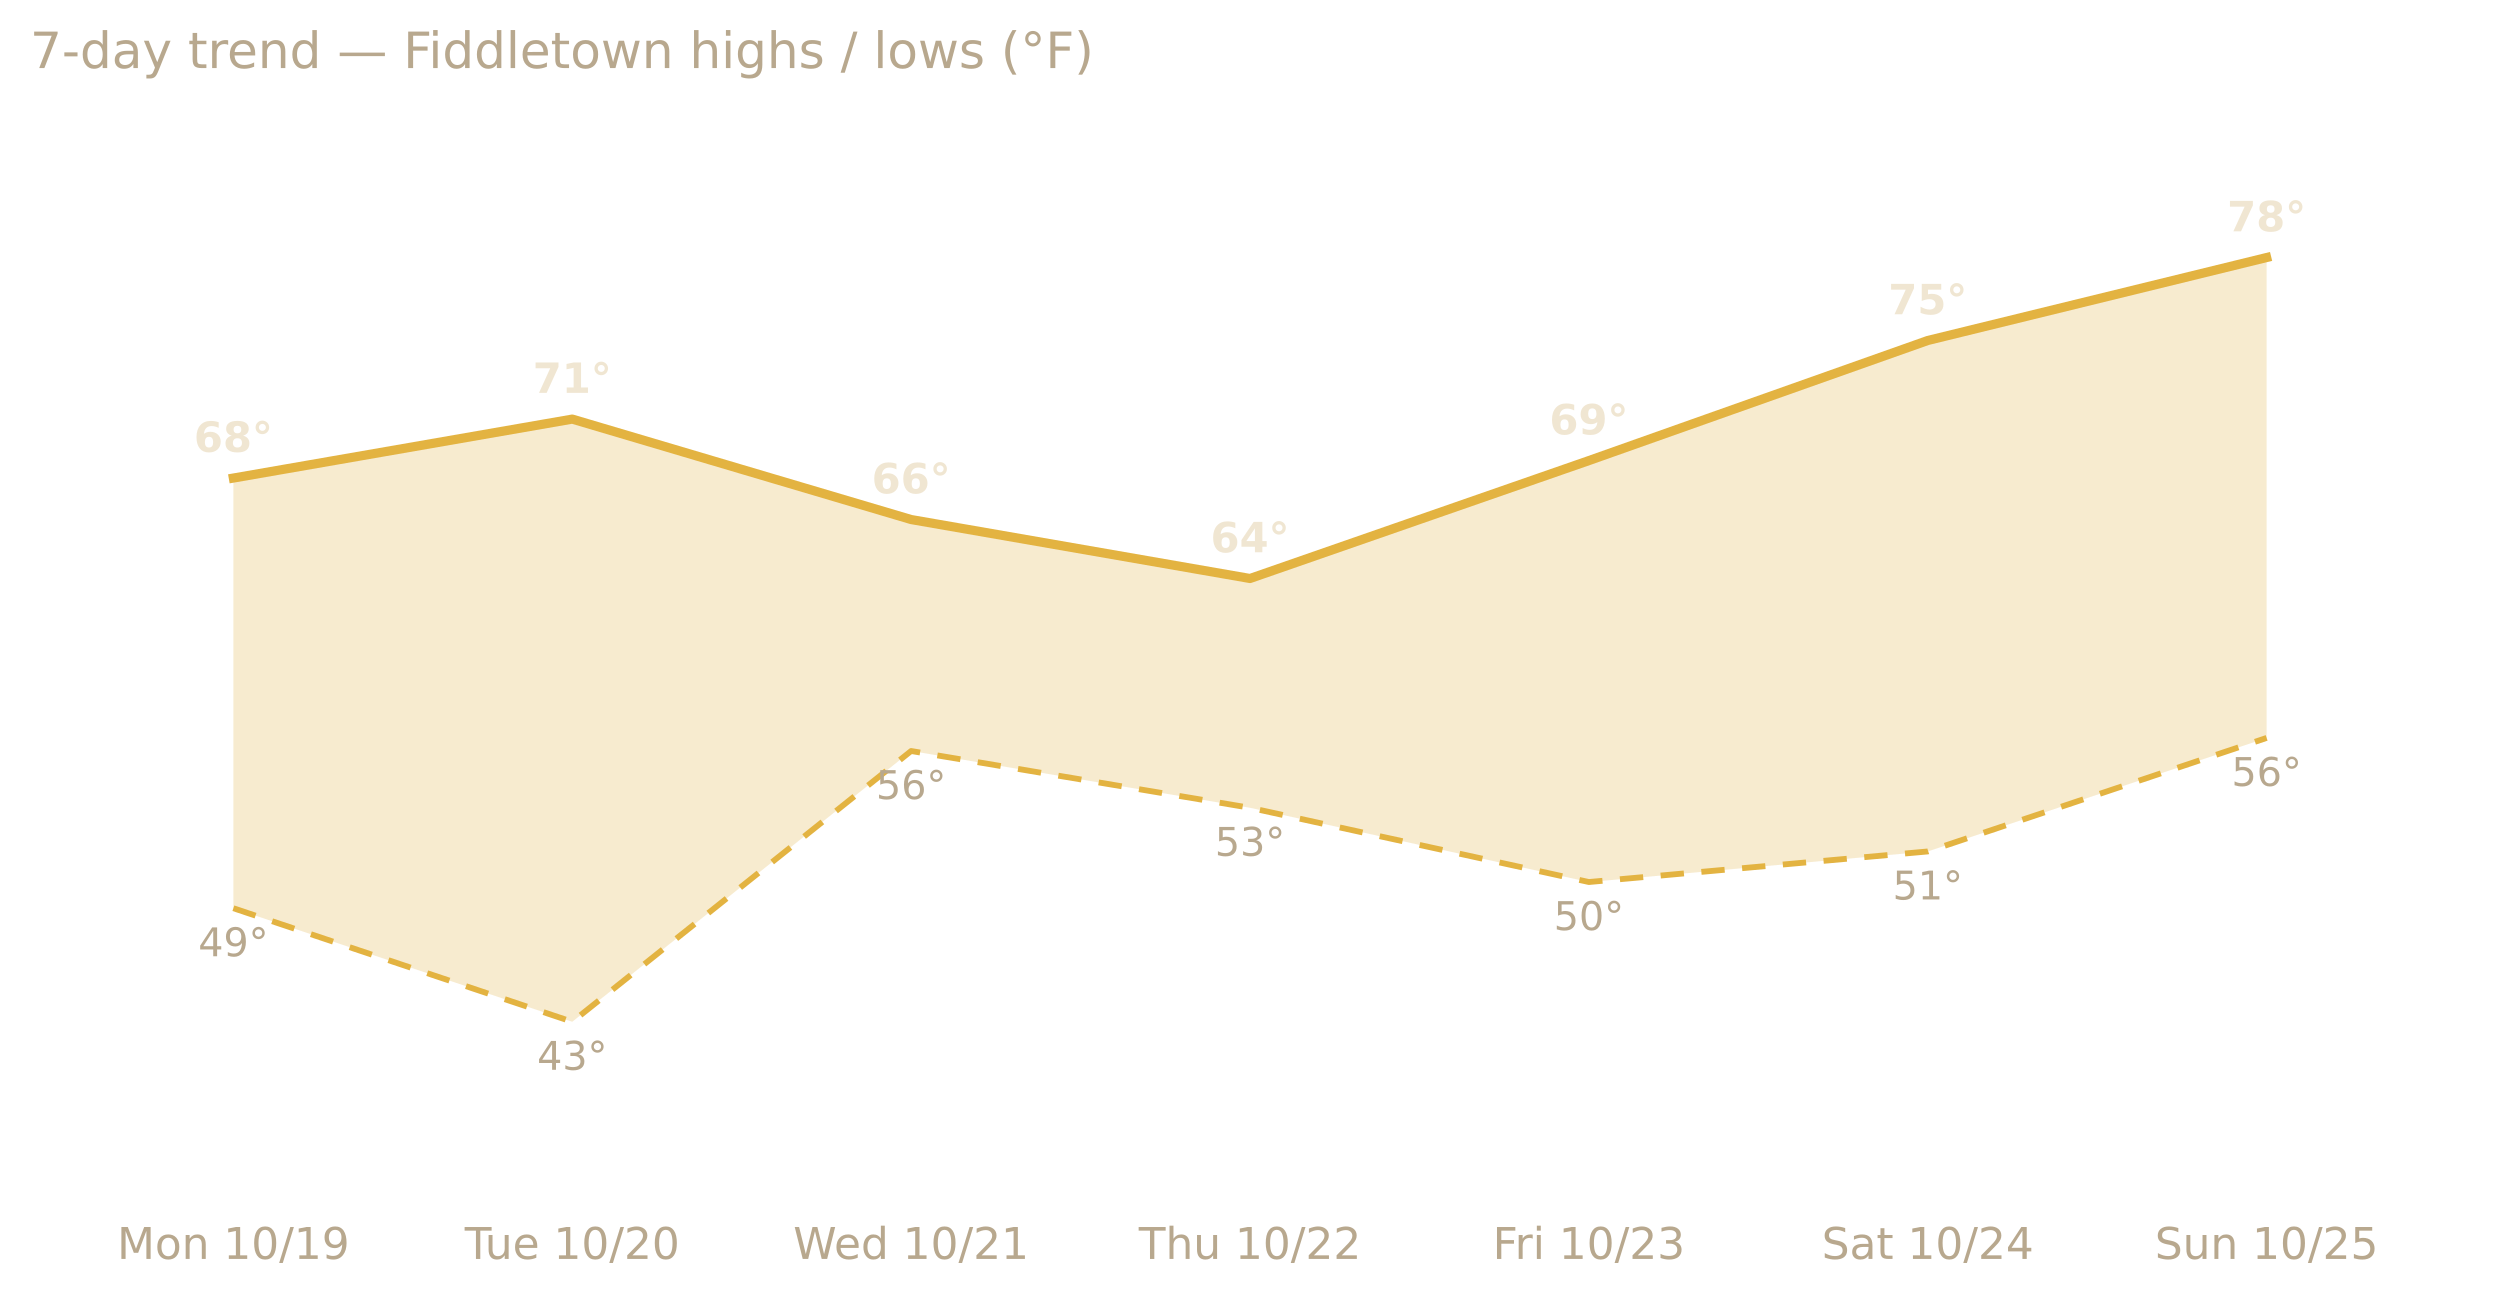
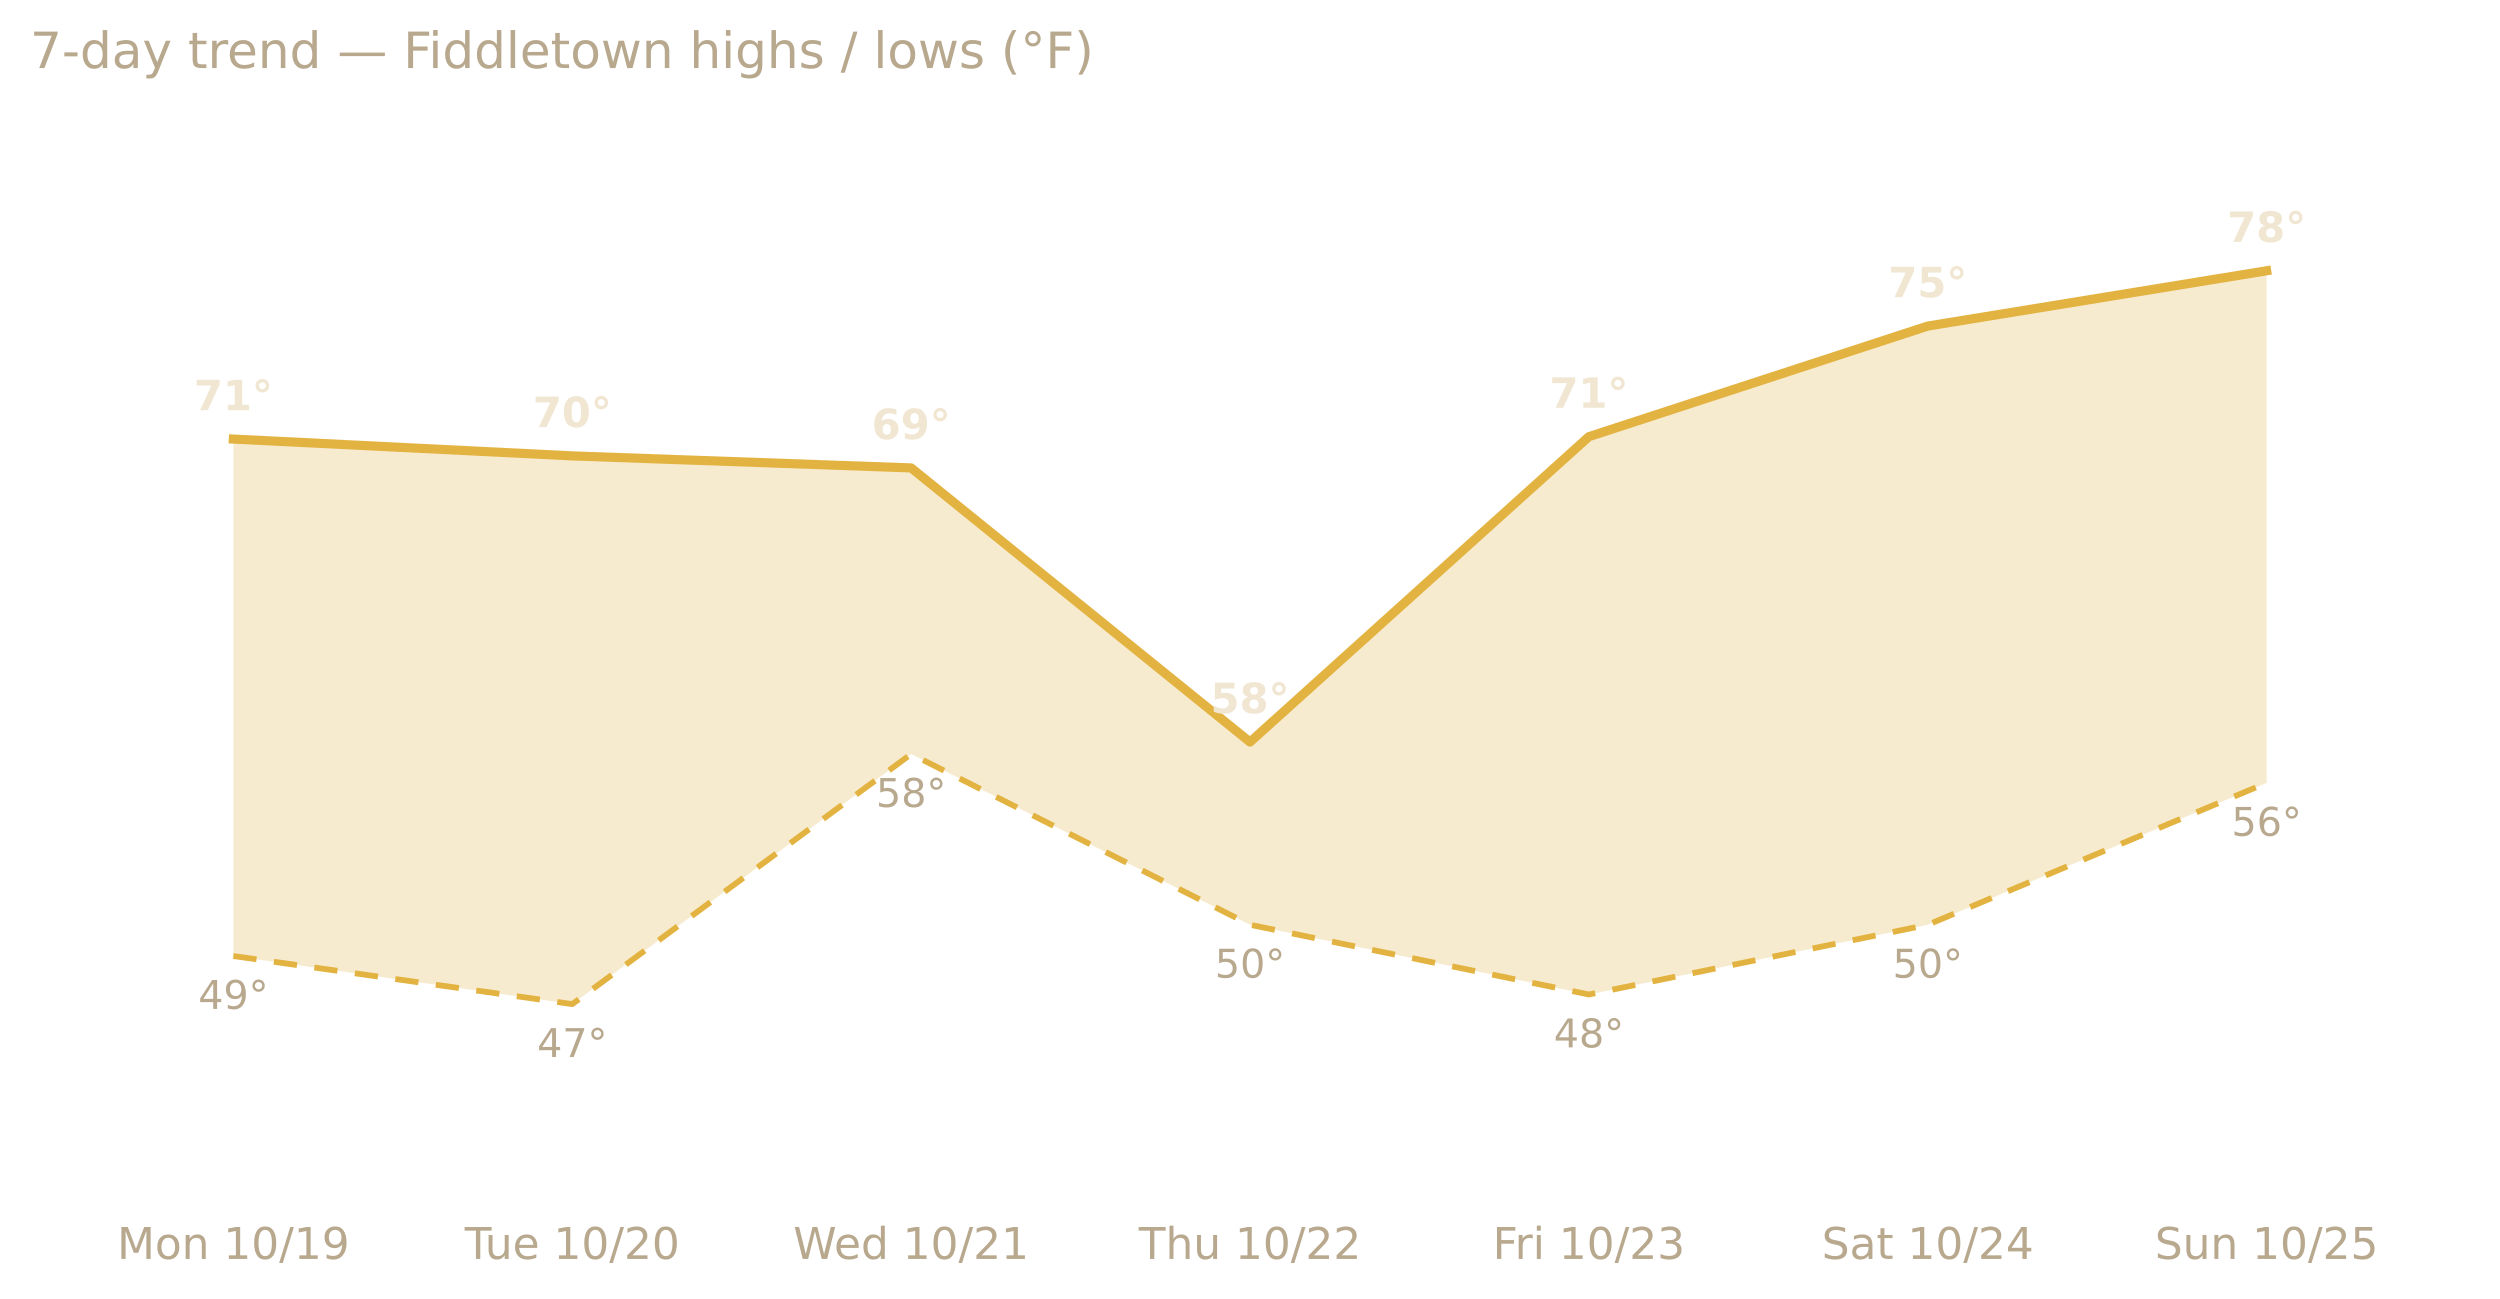
<svg xmlns="http://www.w3.org/2000/svg" xmlns:xlink="http://www.w3.org/1999/xlink" width="599.2pt" height="311.13pt" viewBox="0 0 599.2 311.13" version="1.1">
  <defs>
    <style type="text/css">*{stroke-linejoin: round; stroke-linecap: butt}</style>
  </defs>
  <g id="figure_1">
    <g id="patch_1">
      <path d="M 0 311.13  L 599.2 311.13  L 599.2 0  L 0 0  L 0 311.13  z " style="fill: none; opacity: 0" />
    </g>
    <g id="axes_1">
      <g id="patch_2">
        <path d="M 7.2 286.768  L 592 286.768  L 592 30.318  L 7.2 30.318  L 7.2 286.768  z " style="fill: none" />
      </g>
      <g id="matplotlib.axis_1">
        <g id="xtick_1">
          <g id="text_1">
            <g style="fill: #b8a88e" transform="translate(28.06568 301.7465) scale(0.105 -0.105)">
              <defs>
                <path id="DejaVuSans-4d" d="M 628 4666  L 1569 4666  L 2759 1491  L 3956 4666  L 4897 4666  L 4897 0  L 4281 0  L 4281 4097  L 3078 897  L 2444 897  L 1241 4097  L 1241 0  L 628 0  L 628 4666  z " transform="scale(0.015625)" />
                <path id="DejaVuSans-6f" d="M 1959 3097  Q 1497 3097 1228 2736  Q 959 2375 959 1747  Q 959 1119 1226 758  Q 1494 397 1959 397  Q 2419 397 2687 759  Q 2956 1122 2956 1747  Q 2956 2369 2687 2733  Q 2419 3097 1959 3097  z M 1959 3584  Q 2709 3584 3137 3096  Q 3566 2609 3566 1747  Q 3566 888 3137 398  Q 2709 -91 1959 -91  Q 1206 -91 779 398  Q 353 888 353 1747  Q 353 2609 779 3096  Q 1206 3584 1959 3584  z " transform="scale(0.015625)" />
                <path id="DejaVuSans-6e" d="M 3513 2113  L 3513 0  L 2938 0  L 2938 2094  Q 2938 2591 2744 2837  Q 2550 3084 2163 3084  Q 1697 3084 1428 2787  Q 1159 2491 1159 1978  L 1159 0  L 581 0  L 581 3500  L 1159 3500  L 1159 2956  Q 1366 3272 1645 3428  Q 1925 3584 2291 3584  Q 2894 3584 3203 3211  Q 3513 2838 3513 2113  z " transform="scale(0.015625)" />
                <path id="DejaVuSans-20" transform="scale(0.015625)" />
                <path id="DejaVuSans-31" d="M 794 531  L 1825 531  L 1825 4091  L 703 3866  L 703 4441  L 1819 4666  L 2450 4666  L 2450 531  L 3481 531  L 3481 0  L 794 0  L 794 531  z " transform="scale(0.015625)" />
                <path id="DejaVuSans-30" d="M 2034 4250  Q 1547 4250 1301 3770  Q 1056 3291 1056 2328  Q 1056 1369 1301 889  Q 1547 409 2034 409  Q 2525 409 2770 889  Q 3016 1369 3016 2328  Q 3016 3291 2770 3770  Q 2525 4250 2034 4250  z M 2034 4750  Q 2819 4750 3233 4129  Q 3647 3509 3647 2328  Q 3647 1150 3233 529  Q 2819 -91 2034 -91  Q 1250 -91 836 529  Q 422 1150 422 2328  Q 422 3509 836 4129  Q 1250 4750 2034 4750  z " transform="scale(0.015625)" />
                <path id="DejaVuSans-2f" d="M 1625 4666  L 2156 4666  L 531 -594  L 0 -594  L 1625 4666  z " transform="scale(0.015625)" />
                <path id="DejaVuSans-39" d="M 703 97  L 703 672  Q 941 559 1184 500  Q 1428 441 1663 441  Q 2288 441 2617 861  Q 2947 1281 2994 2138  Q 2813 1869 2534 1725  Q 2256 1581 1919 1581  Q 1219 1581 811 2004  Q 403 2428 403 3163  Q 403 3881 828 4315  Q 1253 4750 1959 4750  Q 2769 4750 3195 4129  Q 3622 3509 3622 2328  Q 3622 1225 3098 567  Q 2575 -91 1691 -91  Q 1453 -91 1209 -44  Q 966 3 703 97  z M 1959 2075  Q 2384 2075 2632 2365  Q 2881 2656 2881 3163  Q 2881 3666 2632 3958  Q 2384 4250 1959 4250  Q 1534 4250 1286 3958  Q 1038 3666 1038 3163  Q 1038 2656 1286 2365  Q 1534 2075 1959 2075  z " transform="scale(0.015625)" />
              </defs>
              <use xlink:href="#DejaVuSans-4d" />
              <use xlink:href="#DejaVuSans-6f" x="86.279" />
              <use xlink:href="#DejaVuSans-6e" x="147.461" />
              <use xlink:href="#DejaVuSans-20" x="210.84" />
              <use xlink:href="#DejaVuSans-31" x="242.627" />
              <use xlink:href="#DejaVuSans-30" x="306.25" />
              <use xlink:href="#DejaVuSans-2f" x="369.873" />
              <use xlink:href="#DejaVuSans-31" x="403.564" />
              <use xlink:href="#DejaVuSans-39" x="467.188" />
            </g>
          </g>
        </g>
        <g id="xtick_2">
          <g id="text_2">
            <g style="fill: #b8a88e" transform="translate(111.3871 301.7465) scale(0.105 -0.105)">
              <defs>
                <path id="DejaVuSans-54" d="M -19 4666  L 3928 4666  L 3928 4134  L 2272 4134  L 2272 0  L 1638 0  L 1638 4134  L -19 4134  L -19 4666  z " transform="scale(0.015625)" />
                <path id="DejaVuSans-75" d="M 544 1381  L 544 3500  L 1119 3500  L 1119 1403  Q 1119 906 1312 657  Q 1506 409 1894 409  Q 2359 409 2629 706  Q 2900 1003 2900 1516  L 2900 3500  L 3475 3500  L 3475 0  L 2900 0  L 2900 538  Q 2691 219 2414 64  Q 2138 -91 1772 -91  Q 1169 -91 856 284  Q 544 659 544 1381  z M 1991 3584  L 1991 3584  z " transform="scale(0.015625)" />
                <path id="DejaVuSans-65" d="M 3597 1894  L 3597 1613  L 953 1613  Q 991 1019 1311 708  Q 1631 397 2203 397  Q 2534 397 2845 478  Q 3156 559 3463 722  L 3463 178  Q 3153 47 2828 -22  Q 2503 -91 2169 -91  Q 1331 -91 842 396  Q 353 884 353 1716  Q 353 2575 817 3079  Q 1281 3584 2069 3584  Q 2775 3584 3186 3129  Q 3597 2675 3597 1894  z M 3022 2063  Q 3016 2534 2758 2815  Q 2500 3097 2075 3097  Q 1594 3097 1305 2825  Q 1016 2553 972 2059  L 3022 2063  z " transform="scale(0.015625)" />
                <path id="DejaVuSans-32" d="M 1228 531  L 3431 531  L 3431 0  L 469 0  L 469 531  Q 828 903 1448 1529  Q 2069 2156 2228 2338  Q 2531 2678 2651 2914  Q 2772 3150 2772 3378  Q 2772 3750 2511 3984  Q 2250 4219 1831 4219  Q 1534 4219 1204 4116  Q 875 4013 500 3803  L 500 4441  Q 881 4594 1212 4672  Q 1544 4750 1819 4750  Q 2544 4750 2975 4387  Q 3406 4025 3406 3419  Q 3406 3131 3298 2873  Q 3191 2616 2906 2266  Q 2828 2175 2409 1742  Q 1991 1309 1228 531  z " transform="scale(0.015625)" />
              </defs>
              <use xlink:href="#DejaVuSans-54" />
              <use xlink:href="#DejaVuSans-75" x="45.959" />
              <use xlink:href="#DejaVuSans-65" x="109.338" />
              <use xlink:href="#DejaVuSans-20" x="170.861" />
              <use xlink:href="#DejaVuSans-31" x="202.648" />
              <use xlink:href="#DejaVuSans-30" x="266.271" />
              <use xlink:href="#DejaVuSans-2f" x="329.895" />
              <use xlink:href="#DejaVuSans-32" x="363.586" />
              <use xlink:href="#DejaVuSans-30" x="427.209" />
            </g>
          </g>
        </g>
        <g id="xtick_3">
          <g id="text_3">
            <g style="fill: #b8a88e" transform="translate(190.1336 301.7465) scale(0.105 -0.105)">
              <defs>
                <path id="DejaVuSans-57" d="M 213 4666  L 850 4666  L 1831 722  L 2809 4666  L 3519 4666  L 4500 722  L 5478 4666  L 6119 4666  L 4947 0  L 4153 0  L 3169 4050  L 2175 0  L 1381 0  L 213 4666  z " transform="scale(0.015625)" />
                <path id="DejaVuSans-64" d="M 2906 2969  L 2906 4863  L 3481 4863  L 3481 0  L 2906 0  L 2906 525  Q 2725 213 2448 61  Q 2172 -91 1784 -91  Q 1150 -91 751 415  Q 353 922 353 1747  Q 353 2572 751 3078  Q 1150 3584 1784 3584  Q 2172 3584 2448 3432  Q 2725 3281 2906 2969  z M 947 1747  Q 947 1113 1208 752  Q 1469 391 1925 391  Q 2381 391 2643 752  Q 2906 1113 2906 1747  Q 2906 2381 2643 2742  Q 2381 3103 1925 3103  Q 1469 3103 1208 2742  Q 947 2381 947 1747  z " transform="scale(0.015625)" />
              </defs>
              <use xlink:href="#DejaVuSans-57" />
              <use xlink:href="#DejaVuSans-65" x="93.002" />
              <use xlink:href="#DejaVuSans-64" x="154.525" />
              <use xlink:href="#DejaVuSans-20" x="218.002" />
              <use xlink:href="#DejaVuSans-31" x="249.789" />
              <use xlink:href="#DejaVuSans-30" x="313.412" />
              <use xlink:href="#DejaVuSans-2f" x="377.035" />
              <use xlink:href="#DejaVuSans-32" x="410.727" />
              <use xlink:href="#DejaVuSans-31" x="474.35" />
            </g>
          </g>
        </g>
        <g id="xtick_4">
          <g id="text_4">
            <g style="fill: #b8a88e" transform="translate(272.9407 301.7465) scale(0.105 -0.105)">
              <defs>
                <path id="DejaVuSans-68" d="M 3513 2113  L 3513 0  L 2938 0  L 2938 2094  Q 2938 2591 2744 2837  Q 2550 3084 2163 3084  Q 1697 3084 1428 2787  Q 1159 2491 1159 1978  L 1159 0  L 581 0  L 581 4863  L 1159 4863  L 1159 2956  Q 1366 3272 1645 3428  Q 1925 3584 2291 3584  Q 2894 3584 3203 3211  Q 3513 2838 3513 2113  z " transform="scale(0.015625)" />
              </defs>
              <use xlink:href="#DejaVuSans-54" />
              <use xlink:href="#DejaVuSans-68" x="61.084" />
              <use xlink:href="#DejaVuSans-75" x="124.463" />
              <use xlink:href="#DejaVuSans-20" x="187.842" />
              <use xlink:href="#DejaVuSans-31" x="219.629" />
              <use xlink:href="#DejaVuSans-30" x="283.252" />
              <use xlink:href="#DejaVuSans-2f" x="346.875" />
              <use xlink:href="#DejaVuSans-32" x="380.566" />
              <use xlink:href="#DejaVuSans-32" x="444.189" />
            </g>
          </g>
        </g>
        <g id="xtick_5">
          <g id="text_5">
            <g style="fill: #b8a88e" transform="translate(357.7682 301.7465) scale(0.105 -0.105)">
              <defs>
                <path id="DejaVuSans-46" d="M 628 4666  L 3309 4666  L 3309 4134  L 1259 4134  L 1259 2759  L 3109 2759  L 3109 2228  L 1259 2228  L 1259 0  L 628 0  L 628 4666  z " transform="scale(0.015625)" />
                <path id="DejaVuSans-72" d="M 2631 2963  Q 2534 3019 2420 3045  Q 2306 3072 2169 3072  Q 1681 3072 1420 2755  Q 1159 2438 1159 1844  L 1159 0  L 581 0  L 581 3500  L 1159 3500  L 1159 2956  Q 1341 3275 1631 3429  Q 1922 3584 2338 3584  Q 2397 3584 2469 3576  Q 2541 3569 2628 3553  L 2631 2963  z " transform="scale(0.015625)" />
                <path id="DejaVuSans-69" d="M 603 3500  L 1178 3500  L 1178 0  L 603 0  L 603 3500  z M 603 4863  L 1178 4863  L 1178 4134  L 603 4134  L 603 4863  z " transform="scale(0.015625)" />
                <path id="DejaVuSans-33" d="M 2597 2516  Q 3050 2419 3304 2112  Q 3559 1806 3559 1356  Q 3559 666 3084 287  Q 2609 -91 1734 -91  Q 1441 -91 1130 -33  Q 819 25 488 141  L 488 750  Q 750 597 1062 519  Q 1375 441 1716 441  Q 2309 441 2620 675  Q 2931 909 2931 1356  Q 2931 1769 2642 2001  Q 2353 2234 1838 2234  L 1294 2234  L 1294 2753  L 1863 2753  Q 2328 2753 2575 2939  Q 2822 3125 2822 3475  Q 2822 3834 2567 4026  Q 2313 4219 1838 4219  Q 1578 4219 1281 4162  Q 984 4106 628 3988  L 628 4550  Q 988 4650 1302 4700  Q 1616 4750 1894 4750  Q 2613 4750 3031 4423  Q 3450 4097 3450 3541  Q 3450 3153 3228 2886  Q 3006 2619 2597 2516  z " transform="scale(0.015625)" />
              </defs>
              <use xlink:href="#DejaVuSans-46" />
              <use xlink:href="#DejaVuSans-72" x="50.27" />
              <use xlink:href="#DejaVuSans-69" x="91.383" />
              <use xlink:href="#DejaVuSans-20" x="119.166" />
              <use xlink:href="#DejaVuSans-31" x="150.953" />
              <use xlink:href="#DejaVuSans-30" x="214.576" />
              <use xlink:href="#DejaVuSans-2f" x="278.199" />
              <use xlink:href="#DejaVuSans-32" x="311.891" />
              <use xlink:href="#DejaVuSans-33" x="375.514" />
            </g>
          </g>
        </g>
        <g id="xtick_6">
          <g id="text_6">
            <g style="fill: #b8a88e" transform="translate(436.6377 301.7465) scale(0.105 -0.105)">
              <defs>
                <path id="DejaVuSans-53" d="M 3425 4513  L 3425 3897  Q 3066 4069 2747 4153  Q 2428 4238 2131 4238  Q 1616 4238 1336 4038  Q 1056 3838 1056 3469  Q 1056 3159 1242 3001  Q 1428 2844 1947 2747  L 2328 2669  Q 3034 2534 3370 2195  Q 3706 1856 3706 1288  Q 3706 609 3251 259  Q 2797 -91 1919 -91  Q 1588 -91 1214 -16  Q 841 59 441 206  L 441 856  Q 825 641 1194 531  Q 1563 422 1919 422  Q 2459 422 2753 634  Q 3047 847 3047 1241  Q 3047 1584 2836 1778  Q 2625 1972 2144 2069  L 1759 2144  Q 1053 2284 737 2584  Q 422 2884 422 3419  Q 422 4038 858 4394  Q 1294 4750 2059 4750  Q 2388 4750 2728 4690  Q 3069 4631 3425 4513  z " transform="scale(0.015625)" />
                <path id="DejaVuSans-61" d="M 2194 1759  Q 1497 1759 1228 1600  Q 959 1441 959 1056  Q 959 750 1161 570  Q 1363 391 1709 391  Q 2188 391 2477 730  Q 2766 1069 2766 1631  L 2766 1759  L 2194 1759  z M 3341 1997  L 3341 0  L 2766 0  L 2766 531  Q 2569 213 2275 61  Q 1981 -91 1556 -91  Q 1019 -91 701 211  Q 384 513 384 1019  Q 384 1609 779 1909  Q 1175 2209 1959 2209  L 2766 2209  L 2766 2266  Q 2766 2663 2505 2880  Q 2244 3097 1772 3097  Q 1472 3097 1187 3025  Q 903 2953 641 2809  L 641 3341  Q 956 3463 1253 3523  Q 1550 3584 1831 3584  Q 2591 3584 2966 3190  Q 3341 2797 3341 1997  z " transform="scale(0.015625)" />
                <path id="DejaVuSans-74" d="M 1172 4494  L 1172 3500  L 2356 3500  L 2356 3053  L 1172 3053  L 1172 1153  Q 1172 725 1289 603  Q 1406 481 1766 481  L 2356 481  L 2356 0  L 1766 0  Q 1100 0 847 248  Q 594 497 594 1153  L 594 3053  L 172 3053  L 172 3500  L 594 3500  L 594 4494  L 1172 4494  z " transform="scale(0.015625)" />
                <path id="DejaVuSans-34" d="M 2419 4116  L 825 1625  L 2419 1625  L 2419 4116  z M 2253 4666  L 3047 4666  L 3047 1625  L 3713 1625  L 3713 1100  L 3047 1100  L 3047 0  L 2419 0  L 2419 1100  L 313 1100  L 313 1709  L 2253 4666  z " transform="scale(0.015625)" />
              </defs>
              <use xlink:href="#DejaVuSans-53" />
              <use xlink:href="#DejaVuSans-61" x="63.477" />
              <use xlink:href="#DejaVuSans-74" x="124.756" />
              <use xlink:href="#DejaVuSans-20" x="163.965" />
              <use xlink:href="#DejaVuSans-31" x="195.752" />
              <use xlink:href="#DejaVuSans-30" x="259.375" />
              <use xlink:href="#DejaVuSans-2f" x="322.998" />
              <use xlink:href="#DejaVuSans-32" x="356.689" />
              <use xlink:href="#DejaVuSans-34" x="420.312" />
            </g>
          </g>
        </g>
        <g id="xtick_7">
          <g id="text_7">
            <g style="fill: #b8a88e" transform="translate(516.481 301.7465) scale(0.105 -0.105)">
              <defs>
                <path id="DejaVuSans-35" d="M 691 4666  L 3169 4666  L 3169 4134  L 1269 4134  L 1269 2991  Q 1406 3038 1543 3061  Q 1681 3084 1819 3084  Q 2600 3084 3056 2656  Q 3513 2228 3513 1497  Q 3513 744 3044 326  Q 2575 -91 1722 -91  Q 1428 -91 1123 -41  Q 819 9 494 109  L 494 744  Q 775 591 1075 516  Q 1375 441 1709 441  Q 2250 441 2565 725  Q 2881 1009 2881 1497  Q 2881 1984 2565 2268  Q 2250 2553 1709 2553  Q 1456 2553 1204 2497  Q 953 2441 691 2322  L 691 4666  z " transform="scale(0.015625)" />
              </defs>
              <use xlink:href="#DejaVuSans-53" />
              <use xlink:href="#DejaVuSans-75" x="63.477" />
              <use xlink:href="#DejaVuSans-6e" x="126.855" />
              <use xlink:href="#DejaVuSans-20" x="190.234" />
              <use xlink:href="#DejaVuSans-31" x="222.021" />
              <use xlink:href="#DejaVuSans-30" x="285.645" />
              <use xlink:href="#DejaVuSans-2f" x="349.268" />
              <use xlink:href="#DejaVuSans-32" x="382.959" />
              <use xlink:href="#DejaVuSans-35" x="446.582" />
            </g>
          </g>
        </g>
      </g>
      <g id="matplotlib.axis_2" />
      <g id="PolyCollection_1">
-         <path d="M 55.933 114.58  L 55.933 217.684  L 137.156 244.899  L 218.378 180.001  L 299.6 193.609  L 380.822 211.403  L 462.044 204.076  L 543.267 176.861  L 543.267 61.72  L 543.267 61.72  L 462.044 81.608  L 380.822 110.393  L 299.6 138.655  L 218.378 124.524  L 137.156 100.449  L 55.933 114.58  z " clip-path="url(#pccda7297ce)" style="fill: #e3b341; fill-opacity: 0.25" />
+         <path d="M 55.933 105.236  L 55.933 229.139  L 137.156 240.665  L 218.378 180.73  L 299.6 221.647  L 380.822 238.36  L 462.044 221.647  L 543.267 187.646  L 543.267 64.896  L 543.267 64.896  L 462.044 78.15  L 380.822 104.66  L 299.6 177.849  L 218.378 112.152  L 137.156 109.27  L 55.933 105.236  z " clip-path="url(#pd957db6f07)" style="fill: #e3b341; fill-opacity: 0.25" />
      </g>
      <g id="line2d_1">
-         <path d="M 55.933 114.58  L 137.156 100.449  L 218.378 124.524  L 299.6 138.655  L 380.822 110.393  L 462.044 81.608  L 543.267 61.72  " clip-path="url(#pccda7297ce)" style="fill: none; stroke: #e3b341; stroke-width: 2.2; stroke-linecap: square" />
+         <path d="M 55.933 105.236  L 137.156 109.27  L 218.378 112.152  L 299.6 177.849  L 380.822 104.66  L 462.044 78.15  L 543.267 64.896  " clip-path="url(#pd957db6f07)" style="fill: none; stroke: #e3b341; stroke-width: 2.2; stroke-linecap: square" />
      </g>
      <g id="line2d_2">
-         <path d="M 55.933 217.684  L 137.156 244.899  L 218.378 180.001  L 299.6 193.609  L 380.822 211.403  L 462.044 204.076  L 543.267 176.861  " clip-path="url(#pccda7297ce)" style="fill: none; stroke-dasharray: 5.6,4.2; stroke-dashoffset: 0; stroke: #e3b341; stroke-width: 1.4" />
+         <path d="M 55.933 229.139  L 137.156 240.665  L 218.378 180.73  L 299.6 221.647  L 380.822 238.36  L 462.044 221.647  L 543.267 187.646  " clip-path="url(#pd957db6f07)" style="fill: none; stroke-dasharray: 5.6,4.2; stroke-dashoffset: 0; stroke: #e3b341; stroke-width: 1.4" />
      </g>
      <g id="text_8">
-         <g style="fill: #f0e6d2" transform="translate(46.47552 108.2999) scale(0.1 -0.1)">
-           <defs>
-             <path id="DejaVuSans-Bold-36" d="M 2316 2303  Q 2000 2303 1842 2098  Q 1684 1894 1684 1484  Q 1684 1075 1842 870  Q 2000 666 2316 666  Q 2634 666 2792 870  Q 2950 1075 2950 1484  Q 2950 1894 2792 2098  Q 2634 2303 2316 2303  z M 3803 4544  L 3803 3681  Q 3506 3822 3243 3889  Q 2981 3956 2731 3956  Q 2194 3956 1894 3657  Q 1594 3359 1544 2772  Q 1750 2925 1990 3001  Q 2231 3078 2516 3078  Q 3231 3078 3670 2659  Q 4109 2241 4109 1563  Q 4109 813 3618 361  Q 3128 -91 2303 -91  Q 1394 -91 895 523  Q 397 1138 397 2266  Q 397 3422 980 4083  Q 1563 4744 2578 4744  Q 2900 4744 3203 4694  Q 3506 4644 3803 4544  z " transform="scale(0.015625)" />
-             <path id="DejaVuSans-Bold-38" d="M 2228 2088  Q 1891 2088 1709 1903  Q 1528 1719 1528 1375  Q 1528 1031 1709 848  Q 1891 666 2228 666  Q 2563 666 2741 848  Q 2919 1031 2919 1375  Q 2919 1722 2741 1905  Q 2563 2088 2228 2088  z M 1350 2484  Q 925 2613 709 2878  Q 494 3144 494 3541  Q 494 4131 934 4440  Q 1375 4750 2228 4750  Q 3075 4750 3515 4442  Q 3956 4134 3956 3541  Q 3956 3144 3739 2878  Q 3522 2613 3097 2484  Q 3572 2353 3814 2058  Q 4056 1763 4056 1313  Q 4056 619 3595 264  Q 3134 -91 2228 -91  Q 1319 -91 855 264  Q 391 619 391 1313  Q 391 1763 633 2058  Q 875 2353 1350 2484  z M 1631 3419  Q 1631 3141 1786 2991  Q 1941 2841 2228 2841  Q 2509 2841 2662 2991  Q 2816 3141 2816 3419  Q 2816 3697 2662 3845  Q 2509 3994 2228 3994  Q 1941 3994 1786 3844  Q 1631 3694 1631 3419  z " transform="scale(0.015625)" />
+         <g style="fill: #f0e6d2" transform="translate(46.47552 98.3206) scale(0.1 -0.1)">
+           <defs>
+             <path id="DejaVuSans-Bold-37" d="M 428 4666  L 3944 4666  L 3944 3988  L 2125 0  L 953 0  L 2675 3781  L 428 3781  L 428 4666  z " transform="scale(0.015625)" />
+             <path id="DejaVuSans-Bold-31" d="M 750 831  L 1813 831  L 1813 3847  L 722 3622  L 722 4441  L 1806 4666  L 2950 4666  L 2950 831  L 4013 831  L 4013 0  L 750 0  L 750 831  z " transform="scale(0.015625)" />
            <path id="DejaVuSans-Bold-b0" d="M 1600 4288  Q 1375 4288 1219 4131  Q 1063 3975 1063 3750  Q 1063 3525 1217 3372  Q 1372 3219 1600 3219  Q 1825 3219 1981 3373  Q 2138 3528 2138 3750  Q 2138 3975 1980 4131  Q 1822 4288 1600 4288  z M 1600 4794  Q 1806 4794 1997 4714  Q 2188 4634 2338 4488  Q 2484 4338 2561 4150  Q 2638 3963 2638 3750  Q 2638 3541 2561 3352  Q 2484 3163 2344 3022  Q 2194 2872 2000 2792  Q 1806 2713 1594 2713  Q 1153 2713 854 3011  Q 556 3309 556 3750  Q 556 4191 857 4492  Q 1159 4794 1600 4794  z " transform="scale(0.015625)" />
          </defs>
-           <use xlink:href="#DejaVuSans-Bold-36" />
-           <use xlink:href="#DejaVuSans-Bold-38" x="69.58" />
+           <use xlink:href="#DejaVuSans-Bold-37" />
+           <use xlink:href="#DejaVuSans-Bold-31" x="69.58" />
          <use xlink:href="#DejaVuSans-Bold-b0" x="139.16" />
        </g>
      </g>
      <g id="text_9">
-         <g style="fill: #b8a88e" transform="translate(47.51396 229.1977) scale(0.095 -0.095)">
+         <g style="fill: #b8a88e" transform="translate(47.51396 241.8173) scale(0.095 -0.095)">
          <defs>
            <path id="DejaVuSans-b0" d="M 1600 4347  Q 1350 4347 1178 4173  Q 1006 4000 1006 3750  Q 1006 3503 1178 3333  Q 1350 3163 1600 3163  Q 1850 3163 2022 3333  Q 2194 3503 2194 3750  Q 2194 3997 2020 4172  Q 1847 4347 1600 4347  z M 1600 4750  Q 1800 4750 1984 4673  Q 2169 4597 2303 4453  Q 2447 4313 2519 4134  Q 2591 3956 2591 3750  Q 2591 3338 2302 3052  Q 2013 2766 1594 2766  Q 1172 2766 890 3047  Q 609 3328 609 3750  Q 609 4169 896 4459  Q 1184 4750 1600 4750  z " transform="scale(0.015625)" />
          </defs>
          <use xlink:href="#DejaVuSans-34" />
          <use xlink:href="#DejaVuSans-39" x="63.623" />
          <use xlink:href="#DejaVuSans-b0" x="127.246" />
        </g>
      </g>
      <g id="text_10">
-         <g style="fill: #f0e6d2" transform="translate(127.6977 94.16894) scale(0.1 -0.1)">
-           <defs>
-             <path id="DejaVuSans-Bold-37" d="M 428 4666  L 3944 4666  L 3944 3988  L 2125 0  L 953 0  L 2675 3781  L 428 3781  L 428 4666  z " transform="scale(0.015625)" />
-             <path id="DejaVuSans-Bold-31" d="M 750 831  L 1813 831  L 1813 3847  L 722 3622  L 722 4441  L 1806 4666  L 2950 4666  L 2950 831  L 4013 831  L 4013 0  L 750 0  L 750 831  z " transform="scale(0.015625)" />
-           </defs>
+         <g style="fill: #f0e6d2" transform="translate(127.6977 102.3546) scale(0.1 -0.1)">
+           <defs>
+             <path id="DejaVuSans-Bold-30" d="M 2944 2338  Q 2944 3213 2780 3570  Q 2616 3928 2228 3928  Q 1841 3928 1675 3570  Q 1509 3213 1509 2338  Q 1509 1453 1675 1090  Q 1841 728 2228 728  Q 2613 728 2778 1090  Q 2944 1453 2944 2338  z M 4147 2328  Q 4147 1169 3647 539  Q 3147 -91 2228 -91  Q 1306 -91 806 539  Q 306 1169 306 2328  Q 306 3491 806 4120  Q 1306 4750 2228 4750  Q 3147 4750 3647 4120  Q 4147 3491 4147 2328  z " transform="scale(0.015625)" />
+           </defs>
+           <use xlink:href="#DejaVuSans-Bold-37" />
+           <use xlink:href="#DejaVuSans-Bold-30" x="69.58" />
+           <use xlink:href="#DejaVuSans-Bold-b0" x="139.16" />
+         </g>
+       </g>
+       <g id="text_11">
+         <g style="fill: #b8a88e" transform="translate(128.7362 253.3432) scale(0.095 -0.095)">
+           <defs>
+             <path id="DejaVuSans-37" d="M 525 4666  L 3525 4666  L 3525 4397  L 1831 0  L 1172 0  L 2766 4134  L 525 4134  L 525 4666  z " transform="scale(0.015625)" />
+           </defs>
+           <use xlink:href="#DejaVuSans-34" />
+           <use xlink:href="#DejaVuSans-37" x="63.623" />
+           <use xlink:href="#DejaVuSans-b0" x="127.246" />
+         </g>
+       </g>
+       <g id="text_12">
+         <g style="fill: #f0e6d2" transform="translate(208.92 105.2361) scale(0.1 -0.1)">
+           <defs>
+             <path id="DejaVuSans-Bold-36" d="M 2316 2303  Q 2000 2303 1842 2098  Q 1684 1894 1684 1484  Q 1684 1075 1842 870  Q 2000 666 2316 666  Q 2634 666 2792 870  Q 2950 1075 2950 1484  Q 2950 1894 2792 2098  Q 2634 2303 2316 2303  z M 3803 4544  L 3803 3681  Q 3506 3822 3243 3889  Q 2981 3956 2731 3956  Q 2194 3956 1894 3657  Q 1594 3359 1544 2772  Q 1750 2925 1990 3001  Q 2231 3078 2516 3078  Q 3231 3078 3670 2659  Q 4109 2241 4109 1563  Q 4109 813 3618 361  Q 3128 -91 2303 -91  Q 1394 -91 895 523  Q 397 1138 397 2266  Q 397 3422 980 4083  Q 1563 4744 2578 4744  Q 2900 4744 3203 4694  Q 3506 4644 3803 4544  z " transform="scale(0.015625)" />
+             <path id="DejaVuSans-Bold-39" d="M 641 103  L 641 966  Q 928 831 1190 764  Q 1453 697 1709 697  Q 2247 697 2547 995  Q 2847 1294 2900 1881  Q 2688 1725 2447 1647  Q 2206 1569 1925 1569  Q 1209 1569 770 1986  Q 331 2403 331 3084  Q 331 3838 820 4291  Q 1309 4744 2131 4744  Q 3044 4744 3544 4128  Q 4044 3513 4044 2388  Q 4044 1231 3459 570  Q 2875 -91 1856 -91  Q 1528 -91 1228 -42  Q 928 6 641 103  z M 2125 2350  Q 2441 2350 2600 2554  Q 2759 2759 2759 3169  Q 2759 3575 2600 3781  Q 2441 3988 2125 3988  Q 1809 3988 1650 3781  Q 1491 3575 1491 3169  Q 1491 2759 1650 2554  Q 1809 2350 2125 2350  z " transform="scale(0.015625)" />
+           </defs>
+           <use xlink:href="#DejaVuSans-Bold-36" />
+           <use xlink:href="#DejaVuSans-Bold-39" x="69.58" />
+           <use xlink:href="#DejaVuSans-Bold-b0" x="139.16" />
+         </g>
+       </g>
+       <g id="text_13">
+         <g style="fill: #b8a88e" transform="translate(209.9584 193.4088) scale(0.095 -0.095)">
+           <defs>
+             <path id="DejaVuSans-38" d="M 2034 2216  Q 1584 2216 1326 1975  Q 1069 1734 1069 1313  Q 1069 891 1326 650  Q 1584 409 2034 409  Q 2484 409 2743 651  Q 3003 894 3003 1313  Q 3003 1734 2745 1975  Q 2488 2216 2034 2216  z M 1403 2484  Q 997 2584 770 2862  Q 544 3141 544 3541  Q 544 4100 942 4425  Q 1341 4750 2034 4750  Q 2731 4750 3128 4425  Q 3525 4100 3525 3541  Q 3525 3141 3298 2862  Q 3072 2584 2669 2484  Q 3125 2378 3379 2068  Q 3634 1759 3634 1313  Q 3634 634 3220 271  Q 2806 -91 2034 -91  Q 1263 -91 848 271  Q 434 634 434 1313  Q 434 1759 690 2068  Q 947 2378 1403 2484  z M 1172 3481  Q 1172 3119 1398 2916  Q 1625 2713 2034 2713  Q 2441 2713 2670 2916  Q 2900 3119 2900 3481  Q 2900 3844 2670 4047  Q 2441 4250 2034 4250  Q 1625 4250 1398 4047  Q 1172 3844 1172 3481  z " transform="scale(0.015625)" />
+           </defs>
+           <use xlink:href="#DejaVuSans-35" />
+           <use xlink:href="#DejaVuSans-38" x="63.623" />
+           <use xlink:href="#DejaVuSans-b0" x="127.246" />
+         </g>
+       </g>
+       <g id="text_14">
+         <g style="fill: #f0e6d2" transform="translate(290.1422 170.9334) scale(0.1 -0.1)">
+           <defs>
+             <path id="DejaVuSans-Bold-35" d="M 678 4666  L 3669 4666  L 3669 3781  L 1638 3781  L 1638 3059  Q 1775 3097 1914 3117  Q 2053 3138 2203 3138  Q 3056 3138 3531 2711  Q 4006 2284 4006 1522  Q 4006 766 3489 337  Q 2972 -91 2053 -91  Q 1656 -91 1267 -14  Q 878 63 494 219  L 494 1166  Q 875 947 1217 837  Q 1559 728 1863 728  Q 2300 728 2551 942  Q 2803 1156 2803 1522  Q 2803 1891 2551 2103  Q 2300 2316 1863 2316  Q 1603 2316 1309 2248  Q 1016 2181 678 2041  L 678 4666  z " transform="scale(0.015625)" />
+             <path id="DejaVuSans-Bold-38" d="M 2228 2088  Q 1891 2088 1709 1903  Q 1528 1719 1528 1375  Q 1528 1031 1709 848  Q 1891 666 2228 666  Q 2563 666 2741 848  Q 2919 1031 2919 1375  Q 2919 1722 2741 1905  Q 2563 2088 2228 2088  z M 1350 2484  Q 925 2613 709 2878  Q 494 3144 494 3541  Q 494 4131 934 4440  Q 1375 4750 2228 4750  Q 3075 4750 3515 4442  Q 3956 4134 3956 3541  Q 3956 3144 3739 2878  Q 3522 2613 3097 2484  Q 3572 2353 3814 2058  Q 4056 1763 4056 1313  Q 4056 619 3595 264  Q 3134 -91 2228 -91  Q 1319 -91 855 264  Q 391 619 391 1313  Q 391 1763 633 2058  Q 875 2353 1350 2484  z M 1631 3419  Q 1631 3141 1786 2991  Q 1941 2841 2228 2841  Q 2509 2841 2662 2991  Q 2816 3141 2816 3419  Q 2816 3697 2662 3845  Q 2509 3994 2228 3994  Q 1941 3994 1786 3844  Q 1631 3694 1631 3419  z " transform="scale(0.015625)" />
+           </defs>
+           <use xlink:href="#DejaVuSans-Bold-35" />
+           <use xlink:href="#DejaVuSans-Bold-38" x="69.58" />
+           <use xlink:href="#DejaVuSans-Bold-b0" x="139.16" />
+         </g>
+       </g>
+       <g id="text_15">
+         <g style="fill: #b8a88e" transform="translate(291.1806 234.3255) scale(0.095 -0.095)">
+           <use xlink:href="#DejaVuSans-35" />
+           <use xlink:href="#DejaVuSans-30" x="63.623" />
+           <use xlink:href="#DejaVuSans-b0" x="127.246" />
+         </g>
+       </g>
+       <g id="text_16">
+         <g style="fill: #f0e6d2" transform="translate(371.3644 97.7443) scale(0.1 -0.1)">
          <use xlink:href="#DejaVuSans-Bold-37" />
          <use xlink:href="#DejaVuSans-Bold-31" x="69.58" />
          <use xlink:href="#DejaVuSans-Bold-b0" x="139.16" />
        </g>
      </g>
-       <g id="text_11">
-         <g style="fill: #b8a88e" transform="translate(128.7362 256.4128) scale(0.095 -0.095)">
+       <g id="text_17">
+         <g style="fill: #b8a88e" transform="translate(372.4028 251.038) scale(0.095 -0.095)">
          <use xlink:href="#DejaVuSans-34" />
-           <use xlink:href="#DejaVuSans-33" x="63.623" />
-           <use xlink:href="#DejaVuSans-b0" x="127.246" />
-         </g>
-       </g>
-       <g id="text_12">
-         <g style="fill: #f0e6d2" transform="translate(208.92 118.2438) scale(0.1 -0.1)">
-           <use xlink:href="#DejaVuSans-Bold-36" />
-           <use xlink:href="#DejaVuSans-Bold-36" x="69.58" />
-           <use xlink:href="#DejaVuSans-Bold-b0" x="139.16" />
-         </g>
-       </g>
-       <g id="text_13">
-         <g style="fill: #b8a88e" transform="translate(209.9584 191.5153) scale(0.095 -0.095)">
+           <use xlink:href="#DejaVuSans-38" x="63.623" />
+           <use xlink:href="#DejaVuSans-b0" x="127.246" />
+         </g>
+       </g>
+       <g id="text_18">
+         <g style="fill: #f0e6d2" transform="translate(452.5866 71.23487) scale(0.1 -0.1)">
+           <use xlink:href="#DejaVuSans-Bold-37" />
+           <use xlink:href="#DejaVuSans-Bold-35" x="69.58" />
+           <use xlink:href="#DejaVuSans-Bold-b0" x="139.16" />
+         </g>
+       </g>
+       <g id="text_19">
+         <g style="fill: #b8a88e" transform="translate(453.6251 234.3255) scale(0.095 -0.095)">
+           <use xlink:href="#DejaVuSans-35" />
+           <use xlink:href="#DejaVuSans-30" x="63.623" />
+           <use xlink:href="#DejaVuSans-b0" x="127.246" />
+         </g>
+       </g>
+       <g id="text_20">
+         <g style="fill: #f0e6d2" transform="translate(533.8089 57.98015) scale(0.1 -0.1)">
+           <use xlink:href="#DejaVuSans-Bold-37" />
+           <use xlink:href="#DejaVuSans-Bold-38" x="69.58" />
+           <use xlink:href="#DejaVuSans-Bold-b0" x="139.16" />
+         </g>
+       </g>
+       <g id="text_21">
+         <g style="fill: #b8a88e" transform="translate(534.8473 200.3243) scale(0.095 -0.095)">
          <defs>
            <path id="DejaVuSans-36" d="M 2113 2584  Q 1688 2584 1439 2293  Q 1191 2003 1191 1497  Q 1191 994 1439 701  Q 1688 409 2113 409  Q 2538 409 2786 701  Q 3034 994 3034 1497  Q 3034 2003 2786 2293  Q 2538 2584 2113 2584  z M 3366 4563  L 3366 3988  Q 3128 4100 2886 4159  Q 2644 4219 2406 4219  Q 1781 4219 1451 3797  Q 1122 3375 1075 2522  Q 1259 2794 1537 2939  Q 1816 3084 2150 3084  Q 2853 3084 3261 2657  Q 3669 2231 3669 1497  Q 3669 778 3244 343  Q 2819 -91 2113 -91  Q 1303 -91 875 529  Q 447 1150 447 2328  Q 447 3434 972 4092  Q 1497 4750 2381 4750  Q 2619 4750 2861 4703  Q 3103 4656 3366 4563  z " transform="scale(0.015625)" />
          </defs>
          <use xlink:href="#DejaVuSans-35" />
          <use xlink:href="#DejaVuSans-36" x="63.623" />
          <use xlink:href="#DejaVuSans-b0" x="127.246" />
        </g>
      </g>
-       <g id="text_14">
-         <g style="fill: #f0e6d2" transform="translate(290.1422 132.3748) scale(0.1 -0.1)">
-           <defs>
-             <path id="DejaVuSans-Bold-34" d="M 2356 3675  L 1038 1722  L 2356 1722  L 2356 3675  z M 2156 4666  L 3494 4666  L 3494 1722  L 4159 1722  L 4159 850  L 3494 850  L 3494 0  L 2356 0  L 2356 850  L 288 850  L 288 1881  L 2156 4666  z " transform="scale(0.015625)" />
-           </defs>
-           <use xlink:href="#DejaVuSans-Bold-36" />
-           <use xlink:href="#DejaVuSans-Bold-34" x="69.58" />
-           <use xlink:href="#DejaVuSans-Bold-b0" x="139.16" />
-         </g>
-       </g>
-       <g id="text_15">
-         <g style="fill: #b8a88e" transform="translate(291.1806 205.1228) scale(0.095 -0.095)">
-           <use xlink:href="#DejaVuSans-35" />
-           <use xlink:href="#DejaVuSans-33" x="63.623" />
-           <use xlink:href="#DejaVuSans-b0" x="127.246" />
-         </g>
-       </g>
-       <g id="text_16">
-         <g style="fill: #f0e6d2" transform="translate(371.3644 104.1129) scale(0.1 -0.1)">
-           <defs>
-             <path id="DejaVuSans-Bold-39" d="M 641 103  L 641 966  Q 928 831 1190 764  Q 1453 697 1709 697  Q 2247 697 2547 995  Q 2847 1294 2900 1881  Q 2688 1725 2447 1647  Q 2206 1569 1925 1569  Q 1209 1569 770 1986  Q 331 2403 331 3084  Q 331 3838 820 4291  Q 1309 4744 2131 4744  Q 3044 4744 3544 4128  Q 4044 3513 4044 2388  Q 4044 1231 3459 570  Q 2875 -91 1856 -91  Q 1528 -91 1228 -42  Q 928 6 641 103  z M 2125 2350  Q 2441 2350 2600 2554  Q 2759 2759 2759 3169  Q 2759 3575 2600 3781  Q 2441 3988 2125 3988  Q 1809 3988 1650 3781  Q 1491 3575 1491 3169  Q 1491 2759 1650 2554  Q 1809 2350 2125 2350  z " transform="scale(0.015625)" />
-           </defs>
-           <use xlink:href="#DejaVuSans-Bold-36" />
-           <use xlink:href="#DejaVuSans-Bold-39" x="69.58" />
-           <use xlink:href="#DejaVuSans-Bold-b0" x="139.16" />
-         </g>
-       </g>
-       <g id="text_17">
-         <g style="fill: #b8a88e" transform="translate(372.4028 222.9173) scale(0.095 -0.095)">
-           <use xlink:href="#DejaVuSans-35" />
-           <use xlink:href="#DejaVuSans-30" x="63.623" />
-           <use xlink:href="#DejaVuSans-b0" x="127.246" />
-         </g>
-       </g>
-       <g id="text_18">
-         <g style="fill: #f0e6d2" transform="translate(452.5866 75.32772) scale(0.1 -0.1)">
-           <defs>
-             <path id="DejaVuSans-Bold-35" d="M 678 4666  L 3669 4666  L 3669 3781  L 1638 3781  L 1638 3059  Q 1775 3097 1914 3117  Q 2053 3138 2203 3138  Q 3056 3138 3531 2711  Q 4006 2284 4006 1522  Q 4006 766 3489 337  Q 2972 -91 2053 -91  Q 1656 -91 1267 -14  Q 878 63 494 219  L 494 1166  Q 875 947 1217 837  Q 1559 728 1863 728  Q 2300 728 2551 942  Q 2803 1156 2803 1522  Q 2803 1891 2551 2103  Q 2300 2316 1863 2316  Q 1603 2316 1309 2248  Q 1016 2181 678 2041  L 678 4666  z " transform="scale(0.015625)" />
-           </defs>
-           <use xlink:href="#DejaVuSans-Bold-37" />
-           <use xlink:href="#DejaVuSans-Bold-35" x="69.58" />
-           <use xlink:href="#DejaVuSans-Bold-b0" x="139.16" />
-         </g>
-       </g>
-       <g id="text_19">
-         <g style="fill: #b8a88e" transform="translate(453.6251 215.5902) scale(0.095 -0.095)">
-           <use xlink:href="#DejaVuSans-35" />
-           <use xlink:href="#DejaVuSans-31" x="63.623" />
-           <use xlink:href="#DejaVuSans-b0" x="127.246" />
-         </g>
-       </g>
-       <g id="text_20">
-         <g style="fill: #f0e6d2" transform="translate(533.8089 55.43976) scale(0.1 -0.1)">
-           <use xlink:href="#DejaVuSans-Bold-37" />
-           <use xlink:href="#DejaVuSans-Bold-38" x="69.58" />
-           <use xlink:href="#DejaVuSans-Bold-b0" x="139.16" />
-         </g>
-       </g>
-       <g id="text_21">
-         <g style="fill: #b8a88e" transform="translate(534.8473 188.3751) scale(0.095 -0.095)">
-           <use xlink:href="#DejaVuSans-35" />
-           <use xlink:href="#DejaVuSans-36" x="63.623" />
-           <use xlink:href="#DejaVuSans-b0" x="127.246" />
-         </g>
-       </g>
      <g id="text_22">
        <g style="fill: #b8a88e" transform="translate(7.2 16.31812) scale(0.12 -0.12)">
          <defs>
-             <path id="DejaVuSans-37" d="M 525 4666  L 3525 4666  L 3525 4397  L 1831 0  L 1172 0  L 2766 4134  L 525 4134  L 525 4666  z " transform="scale(0.015625)" />
            <path id="DejaVuSans-2d" d="M 313 2009  L 1997 2009  L 1997 1497  L 313 1497  L 313 2009  z " transform="scale(0.015625)" />
            <path id="DejaVuSans-79" d="M 2059 -325  Q 1816 -950 1584 -1140  Q 1353 -1331 966 -1331  L 506 -1331  L 506 -850  L 844 -850  Q 1081 -850 1212 -737  Q 1344 -625 1503 -206  L 1606 56  L 191 3500  L 800 3500  L 1894 763  L 2988 3500  L 3597 3500  L 2059 -325  z " transform="scale(0.015625)" />
            <path id="DejaVuSans-2014" d="M 313 1978  L 6088 1978  L 6088 1528  L 313 1528  L 313 1978  z " transform="scale(0.015625)" />
            <path id="DejaVuSans-6c" d="M 603 4863  L 1178 4863  L 1178 0  L 603 0  L 603 4863  z " transform="scale(0.015625)" />
            <path id="DejaVuSans-77" d="M 269 3500  L 844 3500  L 1563 769  L 2278 3500  L 2956 3500  L 3675 769  L 4391 3500  L 4966 3500  L 4050 0  L 3372 0  L 2619 2869  L 1863 0  L 1184 0  L 269 3500  z " transform="scale(0.015625)" />
            <path id="DejaVuSans-67" d="M 2906 1791  Q 2906 2416 2648 2759  Q 2391 3103 1925 3103  Q 1463 3103 1205 2759  Q 947 2416 947 1791  Q 947 1169 1205 825  Q 1463 481 1925 481  Q 2391 481 2648 825  Q 2906 1169 2906 1791  z M 3481 434  Q 3481 -459 3084 -895  Q 2688 -1331 1869 -1331  Q 1566 -1331 1297 -1286  Q 1028 -1241 775 -1147  L 775 -588  Q 1028 -725 1275 -790  Q 1522 -856 1778 -856  Q 2344 -856 2625 -561  Q 2906 -266 2906 331  L 2906 616  Q 2728 306 2450 153  Q 2172 0 1784 0  Q 1141 0 747 490  Q 353 981 353 1791  Q 353 2603 747 3093  Q 1141 3584 1784 3584  Q 2172 3584 2450 3431  Q 2728 3278 2906 2969  L 2906 3500  L 3481 3500  L 3481 434  z " transform="scale(0.015625)" />
            <path id="DejaVuSans-73" d="M 2834 3397  L 2834 2853  Q 2591 2978 2328 3040  Q 2066 3103 1784 3103  Q 1356 3103 1142 2972  Q 928 2841 928 2578  Q 928 2378 1081 2264  Q 1234 2150 1697 2047  L 1894 2003  Q 2506 1872 2764 1633  Q 3022 1394 3022 966  Q 3022 478 2636 193  Q 2250 -91 1575 -91  Q 1294 -91 989 -36  Q 684 19 347 128  L 347 722  Q 666 556 975 473  Q 1284 391 1588 391  Q 1994 391 2212 530  Q 2431 669 2431 922  Q 2431 1156 2273 1281  Q 2116 1406 1581 1522  L 1381 1569  Q 847 1681 609 1914  Q 372 2147 372 2553  Q 372 3047 722 3315  Q 1072 3584 1716 3584  Q 2034 3584 2315 3537  Q 2597 3491 2834 3397  z " transform="scale(0.015625)" />
            <path id="DejaVuSans-28" d="M 1984 4856  Q 1566 4138 1362 3434  Q 1159 2731 1159 2009  Q 1159 1288 1364 580  Q 1569 -128 1984 -844  L 1484 -844  Q 1016 -109 783 600  Q 550 1309 550 2009  Q 550 2706 781 3412  Q 1013 4119 1484 4856  L 1984 4856  z " transform="scale(0.015625)" />
            <path id="DejaVuSans-29" d="M 513 4856  L 1013 4856  Q 1481 4119 1714 3412  Q 1947 2706 1947 2009  Q 1947 1309 1714 600  Q 1481 -109 1013 -844  L 513 -844  Q 928 -128 1133 580  Q 1338 1288 1338 2009  Q 1338 2731 1133 3434  Q 928 4138 513 4856  z " transform="scale(0.015625)" />
          </defs>
          <use xlink:href="#DejaVuSans-37" />
          <use xlink:href="#DejaVuSans-2d" x="63.623" />
          <use xlink:href="#DejaVuSans-64" x="99.707" />
          <use xlink:href="#DejaVuSans-61" x="163.184" />
          <use xlink:href="#DejaVuSans-79" x="224.463" />
          <use xlink:href="#DejaVuSans-20" x="283.643" />
          <use xlink:href="#DejaVuSans-74" x="315.43" />
          <use xlink:href="#DejaVuSans-72" x="354.639" />
          <use xlink:href="#DejaVuSans-65" x="393.502" />
          <use xlink:href="#DejaVuSans-6e" x="455.025" />
          <use xlink:href="#DejaVuSans-64" x="518.404" />
          <use xlink:href="#DejaVuSans-20" x="581.881" />
          <use xlink:href="#DejaVuSans-2014" x="613.668" />
          <use xlink:href="#DejaVuSans-20" x="713.668" />
          <use xlink:href="#DejaVuSans-46" x="745.455" />
          <use xlink:href="#DejaVuSans-69" x="795.725" />
          <use xlink:href="#DejaVuSans-64" x="823.508" />
          <use xlink:href="#DejaVuSans-64" x="886.984" />
          <use xlink:href="#DejaVuSans-6c" x="950.461" />
          <use xlink:href="#DejaVuSans-65" x="978.244" />
          <use xlink:href="#DejaVuSans-74" x="1039.768" />
          <use xlink:href="#DejaVuSans-6f" x="1078.977" />
          <use xlink:href="#DejaVuSans-77" x="1140.158" />
          <use xlink:href="#DejaVuSans-6e" x="1221.945" />
          <use xlink:href="#DejaVuSans-20" x="1285.324" />
          <use xlink:href="#DejaVuSans-68" x="1317.111" />
          <use xlink:href="#DejaVuSans-69" x="1380.49" />
          <use xlink:href="#DejaVuSans-67" x="1408.273" />
          <use xlink:href="#DejaVuSans-68" x="1471.75" />
          <use xlink:href="#DejaVuSans-73" x="1535.129" />
          <use xlink:href="#DejaVuSans-20" x="1587.229" />
          <use xlink:href="#DejaVuSans-2f" x="1619.016" />
          <use xlink:href="#DejaVuSans-20" x="1652.707" />
          <use xlink:href="#DejaVuSans-6c" x="1684.494" />
          <use xlink:href="#DejaVuSans-6f" x="1712.277" />
          <use xlink:href="#DejaVuSans-77" x="1773.459" />
          <use xlink:href="#DejaVuSans-73" x="1855.246" />
          <use xlink:href="#DejaVuSans-20" x="1907.346" />
          <use xlink:href="#DejaVuSans-28" x="1939.133" />
          <use xlink:href="#DejaVuSans-b0" x="1978.146" />
          <use xlink:href="#DejaVuSans-46" x="2028.146" />
          <use xlink:href="#DejaVuSans-29" x="2085.666" />
        </g>
      </g>
    </g>
  </g>
  <defs>
-     <clipPath id="pccda7297ce">
+     <clipPath id="pd957db6f07">
      <rect x="7.2" y="30.318" width="584.8" height="256.45" />
    </clipPath>
  </defs>
</svg>
